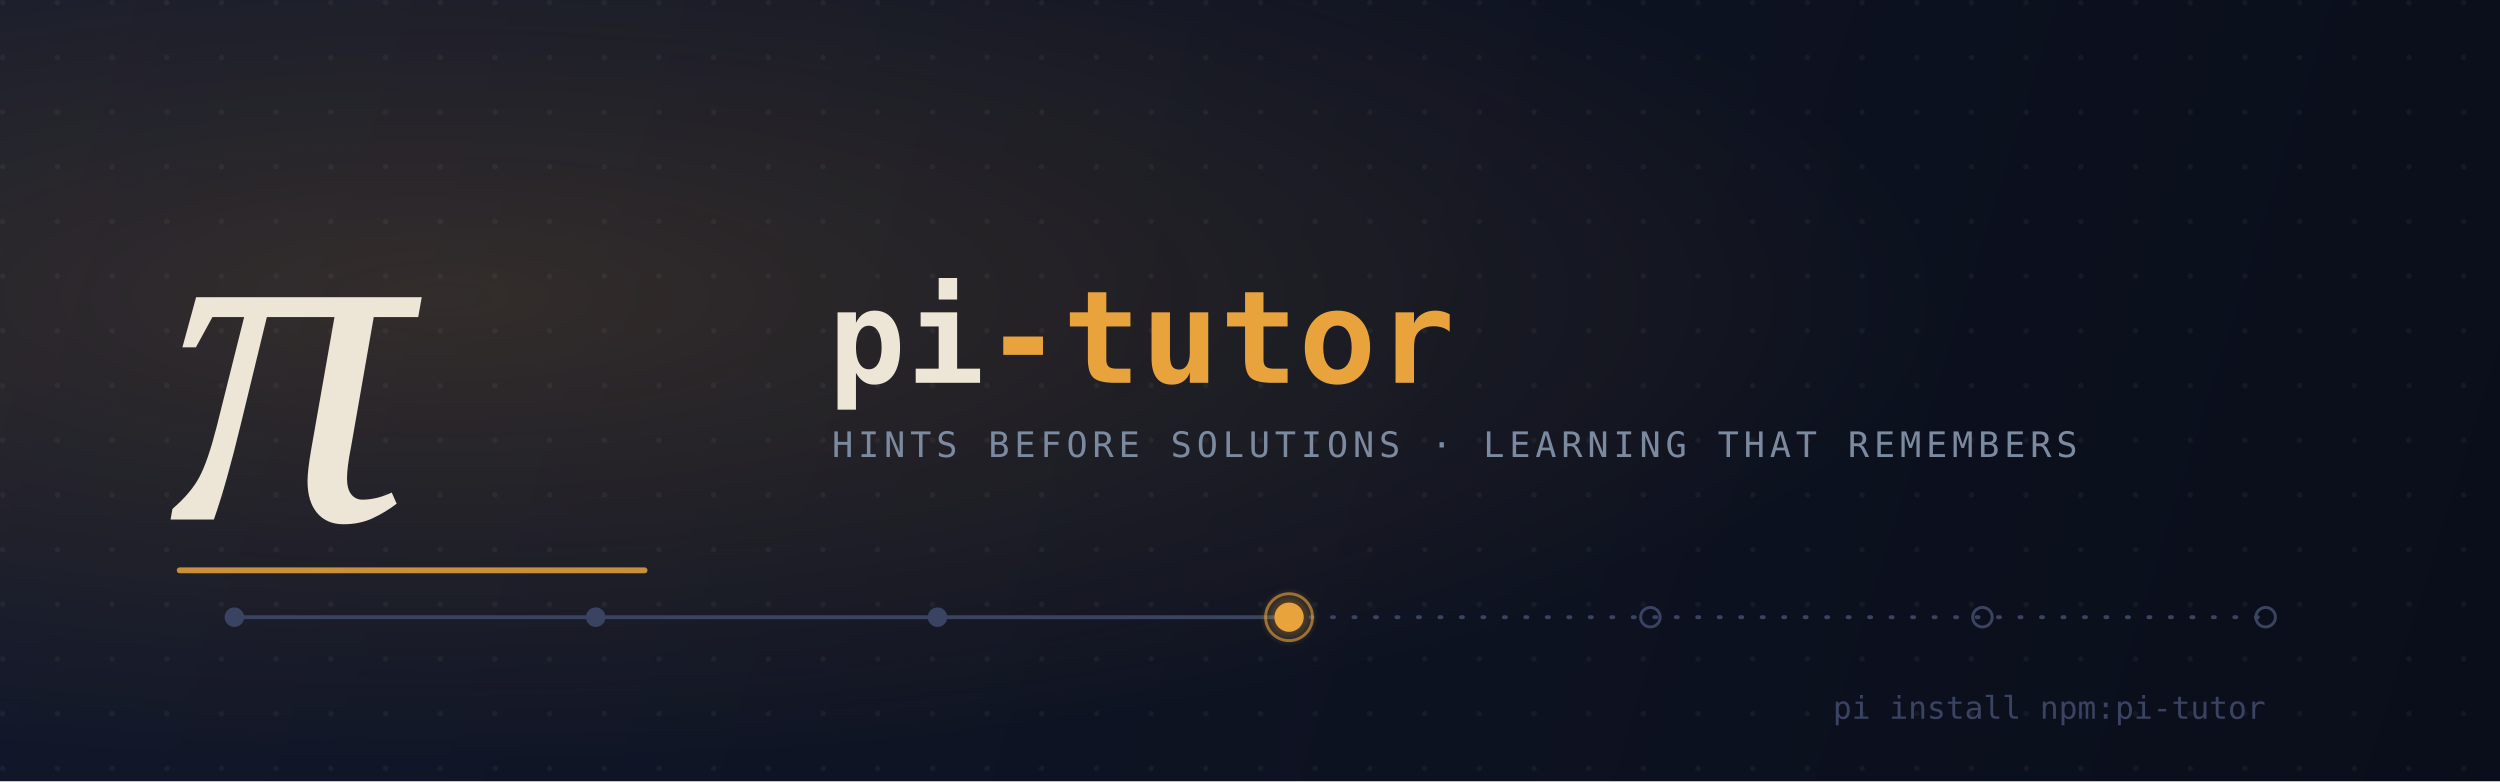
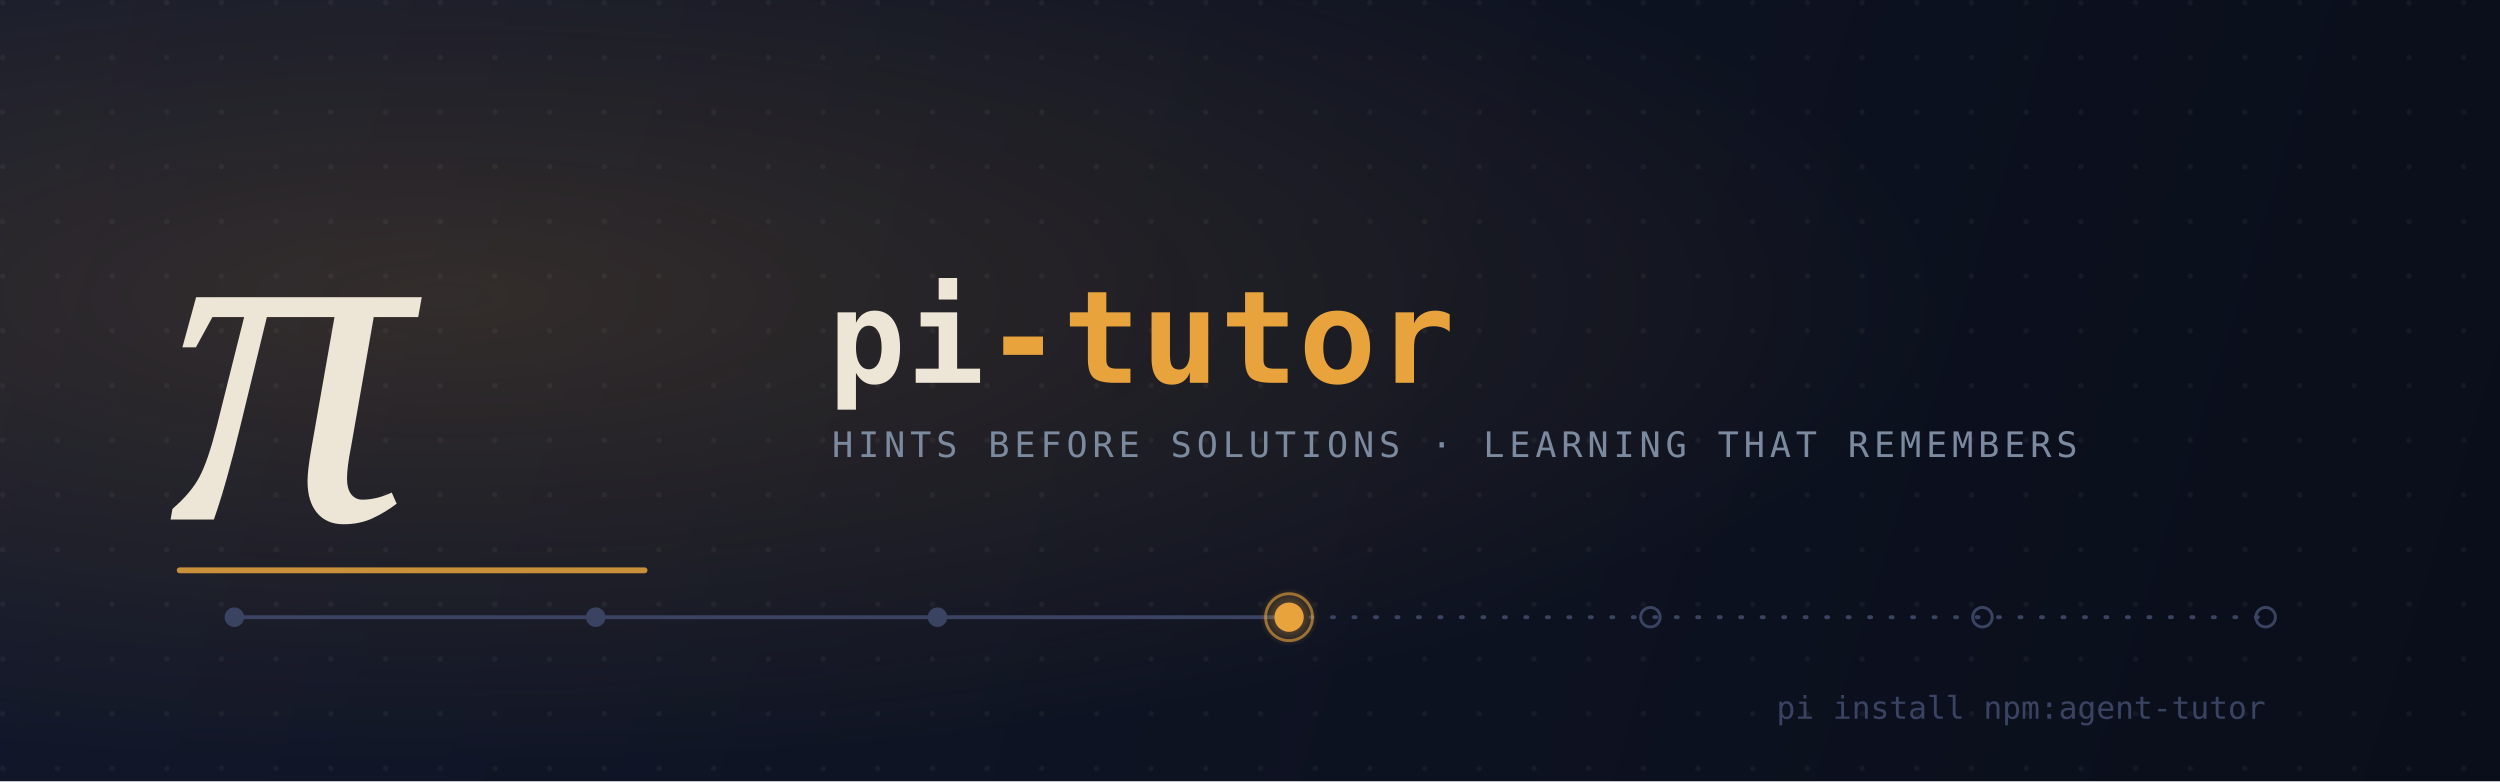
- <svg xmlns="http://www.w3.org/2000/svg" width="1280" height="400" viewBox="0 0 1280 400" role="img" aria-label="pi-tutor — hints before solutions, learning that remembers">
+ <svg xmlns="http://www.w3.org/2000/svg" width="1280" height="400" viewBox="0 0 1280 400" role="img" aria-label="agent-tutor — hints before solutions, learning that remembers">
  <defs>
    <linearGradient id="bg" x1="0" y1="0" x2="1280" y2="400" gradientUnits="userSpaceOnUse">
      <stop offset="0" stop-color="#12182B" />
      <stop offset="1" stop-color="#0A0E1A" />
    </linearGradient>
    <radialGradient id="glow" cx="18%" cy="38%" r="60%">
      <stop offset="0" stop-color="#E8A33D" stop-opacity="0.16" />
      <stop offset="100%" stop-color="#E8A33D" stop-opacity="0" />
    </radialGradient>
    <pattern id="dots" width="28" height="28" patternUnits="userSpaceOnUse">
      <circle cx="1.4" cy="1.4" r="1.4" fill="#EDE6D6" />
    </pattern>
    <radialGradient id="nodeGlow" cx="50%" cy="50%" r="50%">
      <stop offset="0" stop-color="#E8A33D" stop-opacity="0.55" />
      <stop offset="100%" stop-color="#E8A33D" stop-opacity="0" />
    </radialGradient>
  </defs>
  <rect width="1280" height="400" fill="url(#bg)" />
  <rect width="1280" height="400" fill="url(#glow)" />
  <rect width="1280" height="400" fill="url(#dots)" opacity="0.05" />
  <g>
    <line x1="120" y1="316" x2="660" y2="316" stroke="#3A4362" stroke-width="2" stroke-linecap="round" />
    <line x1="660" y1="316" x2="1160" y2="316" stroke="#3A4362" stroke-width="2" stroke-linecap="round" stroke-dasharray="1 10" />
    <circle cx="120" cy="316" r="5" fill="#3A4362" />
    <circle cx="305" cy="316" r="5" fill="#3A4362" />
    <circle cx="480" cy="316" r="5" fill="#3A4362" />
    <circle cx="660" cy="316" r="15" fill="url(#nodeGlow)" />
    <circle cx="660" cy="316" r="7.5" fill="#E8A33D" />
    <circle cx="660" cy="316" r="12" fill="none" stroke="#E8A33D" stroke-width="1.5" opacity="0.6" />
    <circle cx="845" cy="316" r="5" fill="none" stroke="#3A4362" stroke-width="1.5" />
    <circle cx="1015" cy="316" r="5" fill="none" stroke="#3A4362" stroke-width="1.5" />
    <circle cx="1160" cy="316" r="5" fill="none" stroke="#3A4362" stroke-width="1.5" />
  </g>
  <text x="86" y="266" font-family="Georgia, 'Times New Roman', serif" font-style="italic" font-size="248" fill="#EDE6D6">π</text>
  <line x1="92" y1="292" x2="330" y2="292" stroke="#E8A33D" stroke-width="3" stroke-linecap="round" opacity="0.85" />
  <text x="424" y="196" font-family="'SF Mono','Menlo','Consolas',monospace" font-size="66" font-weight="600" fill="#EDE6D6" letter-spacing="0.5">pi<tspan fill="#E8A33D">-tutor</tspan>
  </text>
  <text x="426" y="234" font-family="'SF Mono','Menlo','Consolas',monospace" font-size="18" letter-spacing="2.5" fill="#7C8AA0">HINTS BEFORE SOLUTIONS · LEARNING THAT REMEMBERS</text>
-   <text x="1160" y="368" text-anchor="end" font-family="'SF Mono','Menlo','Consolas',monospace" font-size="16" fill="#3A4362">pi install npm:pi-tutor</text>
+   <text x="1160" y="368" text-anchor="end" font-family="'SF Mono','Menlo','Consolas',monospace" font-size="16" fill="#3A4362">pi install npm:agent-tutor</text>
</svg>
